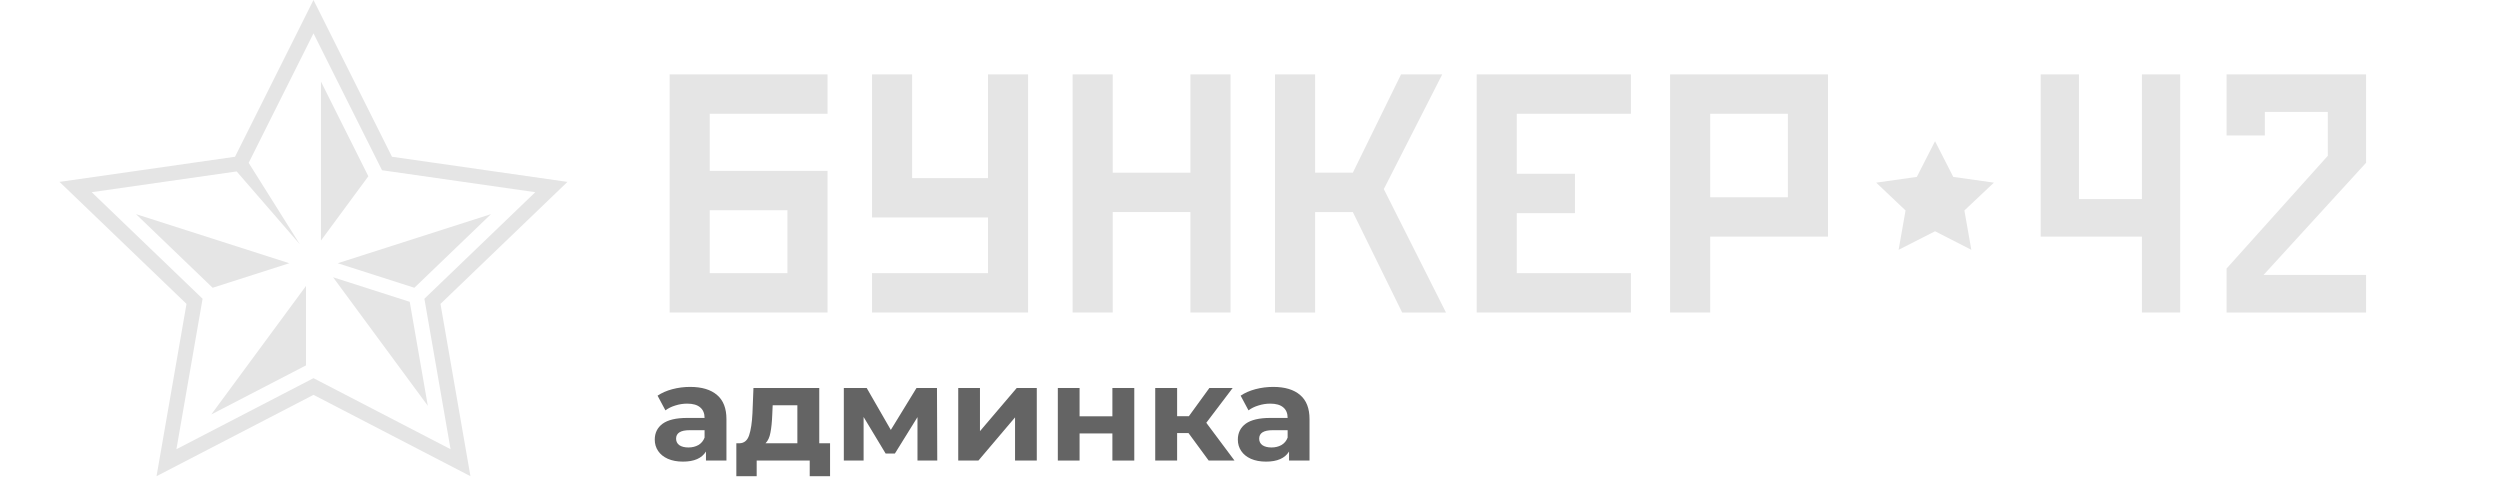
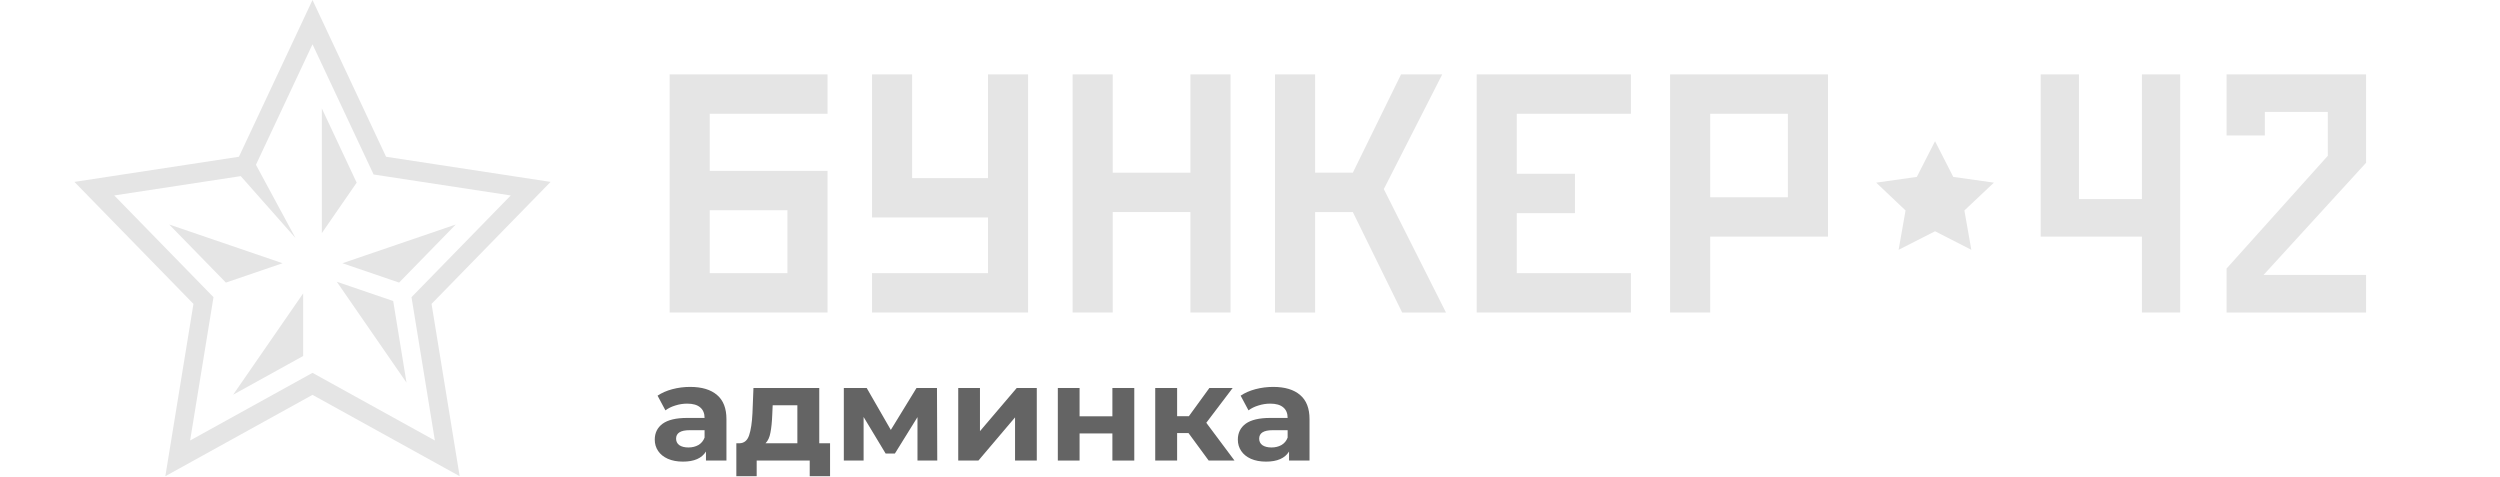
- <svg xmlns="http://www.w3.org/2000/svg" width="168" height="32" viewBox="0 0 168 32" fill="none">
+ <svg xmlns="http://www.w3.org/2000/svg" width="168" height="32" viewBox="0 0 168 32" fill="#E5E5E5">
  <g id="sub-title" fill="#646464">
    <path d="M46.376 26C47.161 26 47.765 26.181 48.186 26.544C48.607 26.9 48.817 27.441 48.817 28.166V30.949H47.441V30.341C47.164 30.795 46.649 31.021 45.895 31.021C45.505 31.021 45.166 30.958 44.877 30.831C44.594 30.704 44.377 30.529 44.226 30.305C44.075 30.082 44 29.828 44 29.544C44 29.091 44.176 28.734 44.528 28.474C44.886 28.215 45.436 28.085 46.178 28.085H47.347C47.347 27.776 47.249 27.541 47.054 27.378C46.86 27.209 46.567 27.124 46.178 27.124C45.907 27.124 45.64 27.166 45.376 27.251C45.119 27.329 44.899 27.438 44.717 27.577L44.188 26.589C44.465 26.402 44.795 26.257 45.178 26.154C45.568 26.051 45.967 26 46.376 26ZM46.263 30.07C46.514 30.07 46.737 30.015 46.932 29.906C47.127 29.791 47.265 29.625 47.347 29.408V28.909H46.338C45.735 28.909 45.433 29.1 45.433 29.48C45.433 29.662 45.505 29.807 45.65 29.915C45.801 30.018 46.005 30.07 46.263 30.07Z" />
    <path d="M55.78 29.788V32H54.413V30.949H50.849V32H49.482V29.788H49.69C50.004 29.782 50.221 29.604 50.34 29.254C50.459 28.903 50.535 28.405 50.566 27.758L50.632 26.073H55.054V29.788H55.78ZM51.896 27.858C51.877 28.354 51.836 28.758 51.773 29.073C51.717 29.387 51.606 29.625 51.443 29.788H53.583V27.233H51.924L51.896 27.858Z" />
    <path d="M61.655 30.949V28.03L60.137 30.477H59.514L58.034 28.021V30.949H56.705V26.073H58.242L59.863 28.891L61.589 26.073H62.965L62.984 30.949H61.655Z" />
    <path d="M64.393 26.073H65.854V28.973L68.324 26.073H69.672V30.949H68.211V28.048L65.75 30.949H64.393V26.073Z" />
    <path d="M71.086 26.073H72.547V27.976H74.753V26.073H76.224V30.949H74.753V29.127H72.547V30.949H71.086V26.073Z" />
    <path d="M79.866 29.1H79.102V30.949H77.631V26.073H79.102V27.967H79.894L81.27 26.073H82.835L81.063 28.411L82.958 30.949H81.223L79.866 29.1Z" />
    <path d="M85.558 26C86.344 26 86.947 26.181 87.368 26.544C87.79 26.9 88 27.441 88 28.166V30.949H86.624V30.341C86.347 30.795 85.832 31.021 85.078 31.021C84.688 31.021 84.349 30.958 84.059 30.831C83.776 30.704 83.56 30.529 83.409 30.305C83.258 30.082 83.183 29.828 83.183 29.544C83.183 29.091 83.359 28.734 83.71 28.474C84.069 28.215 84.619 28.085 85.36 28.085H86.529C86.529 27.776 86.432 27.541 86.237 27.378C86.042 27.209 85.75 27.124 85.36 27.124C85.09 27.124 84.823 27.166 84.559 27.251C84.301 27.329 84.081 27.438 83.899 27.577L83.371 26.589C83.648 26.402 83.978 26.257 84.361 26.154C84.751 26.051 85.15 26 85.558 26ZM85.445 30.07C85.697 30.07 85.92 30.015 86.115 29.906C86.309 29.791 86.448 29.625 86.529 29.408V28.909H85.521C84.917 28.909 84.616 29.1 84.616 29.48C84.616 29.662 84.688 29.807 84.832 29.915C84.983 30.018 85.188 30.07 85.445 30.07Z" />
  </g>
-   <g id="title" fill="#E5E5E5">
+   <g id="title">
    <path d="M47.695 11.483H55.611V21H45V5H55.611V7.645H47.695V11.483ZM47.695 14.128V18.355H52.916V14.128H47.695Z" />
    <path d="M66.393 14.614H58.601V5H61.295V11.969H66.393V5H69.088V21H58.601V18.355H66.393V14.614Z" />
    <path d="M74.775 14.25V21H72.081V5H74.775V11.605H79.996V5H82.691V21H79.996V14.25H74.775Z" />
    <path d="M90.91 14.25H88.376V21H85.681V5H88.376V11.605H90.91L94.15 5H96.918L92.992 12.707L97.169 21H94.225L90.91 14.25Z" />
    <path d="M101.928 11.677H105.837V14.323H101.928V18.355H109.597V21H99.234V5H109.597V7.645H101.928V11.677Z" />
    <path d="M114.925 15.901V21H112.23V5H122.841V15.901H114.925ZM120.146 7.645H114.925V13.256H120.146V7.645Z" />
    <path d="M143.937 15.901H137.134V5H139.705V13.377H143.937V5H146.508V21H143.937V15.901Z" />
    <path d="M152.111 18.476H159V21H149.626V18.045L156.429 10.469V7.524H152.197V9.102H149.626V5H159V10.94L152.111 18.476Z" />
    <path d="M128.811 11.887L126.081 12.274L128.053 14.143L127.587 16.787L130.035 15.541L132.473 16.787L132.007 14.143L133.989 12.274L131.259 11.887L130.035 9.489L128.811 11.887Z" />
  </g>
-   <g id="star" fill="#E5E5E5">
-     <path d="M25.672 11.44L21.067 2.241L16.71 10.943L20.148 16.416L15.903 11.52L6.162 12.915L13.614 20.076L11.855 30.187L21.067 25.413L30.278 30.187L28.519 20.076L35.971 12.915L25.672 11.44ZM38.133 12.223L29.6 20.422L31.614 32L21.067 26.534L10.519 32L12.533 20.422L4 12.223L15.793 10.534L21.067 0L26.341 10.534L38.133 12.223Z" />
-     <path d="M21.57 5.487V16.163L24.753 11.845L21.57 5.487Z" />
-     <path d="M32.994 14.39L22.695 17.689L27.845 19.338L32.994 14.39Z" />
-     <path d="M27.534 20.282L22.384 18.633L28.749 27.269L27.534 20.282Z" />
-     <path d="M20.564 24.553V19.215L14.198 27.852L20.564 24.553Z" />
-     <path d="M14.289 19.338L19.439 17.689L9.139 14.39L14.289 19.338Z" />
+   <g id="star">
+     <path d="M21.628 7.288V15.663L23.968 12.275L21.628 7.288Z" />
+     <path d="M23.012 17.689L26.82 18.99L30.628 15.087L23.012 17.689Z" />
+     <path d="M22.633 18.934L26.423 20.229L27.317 25.713L22.633 18.934Z" />
+     <path d="M20.372 23.923V19.716L15.669 26.523L20.372 23.923Z" />
+     <path d="M18.988 17.689L15.18 18.99L11.371 15.087L18.988 17.689Z" />
+     <path fill-rule="evenodd" clip-rule="evenodd" d="M21 0L25.944 10.534L37 12.223L29 20.422L30.889 32L21 26.534L11.111 32L13 20.422L5 12.223L16.056 10.534L21 0ZM25.107 11.726L34.323 13.134L27.653 19.97L29.224 29.601L21 25.055L12.776 29.601L14.347 19.97L7.677 13.134L16.178 11.835L19.857 15.994L17.199 11.073L21 2.976L25.107 11.726Z" />
  </g>
</svg>
